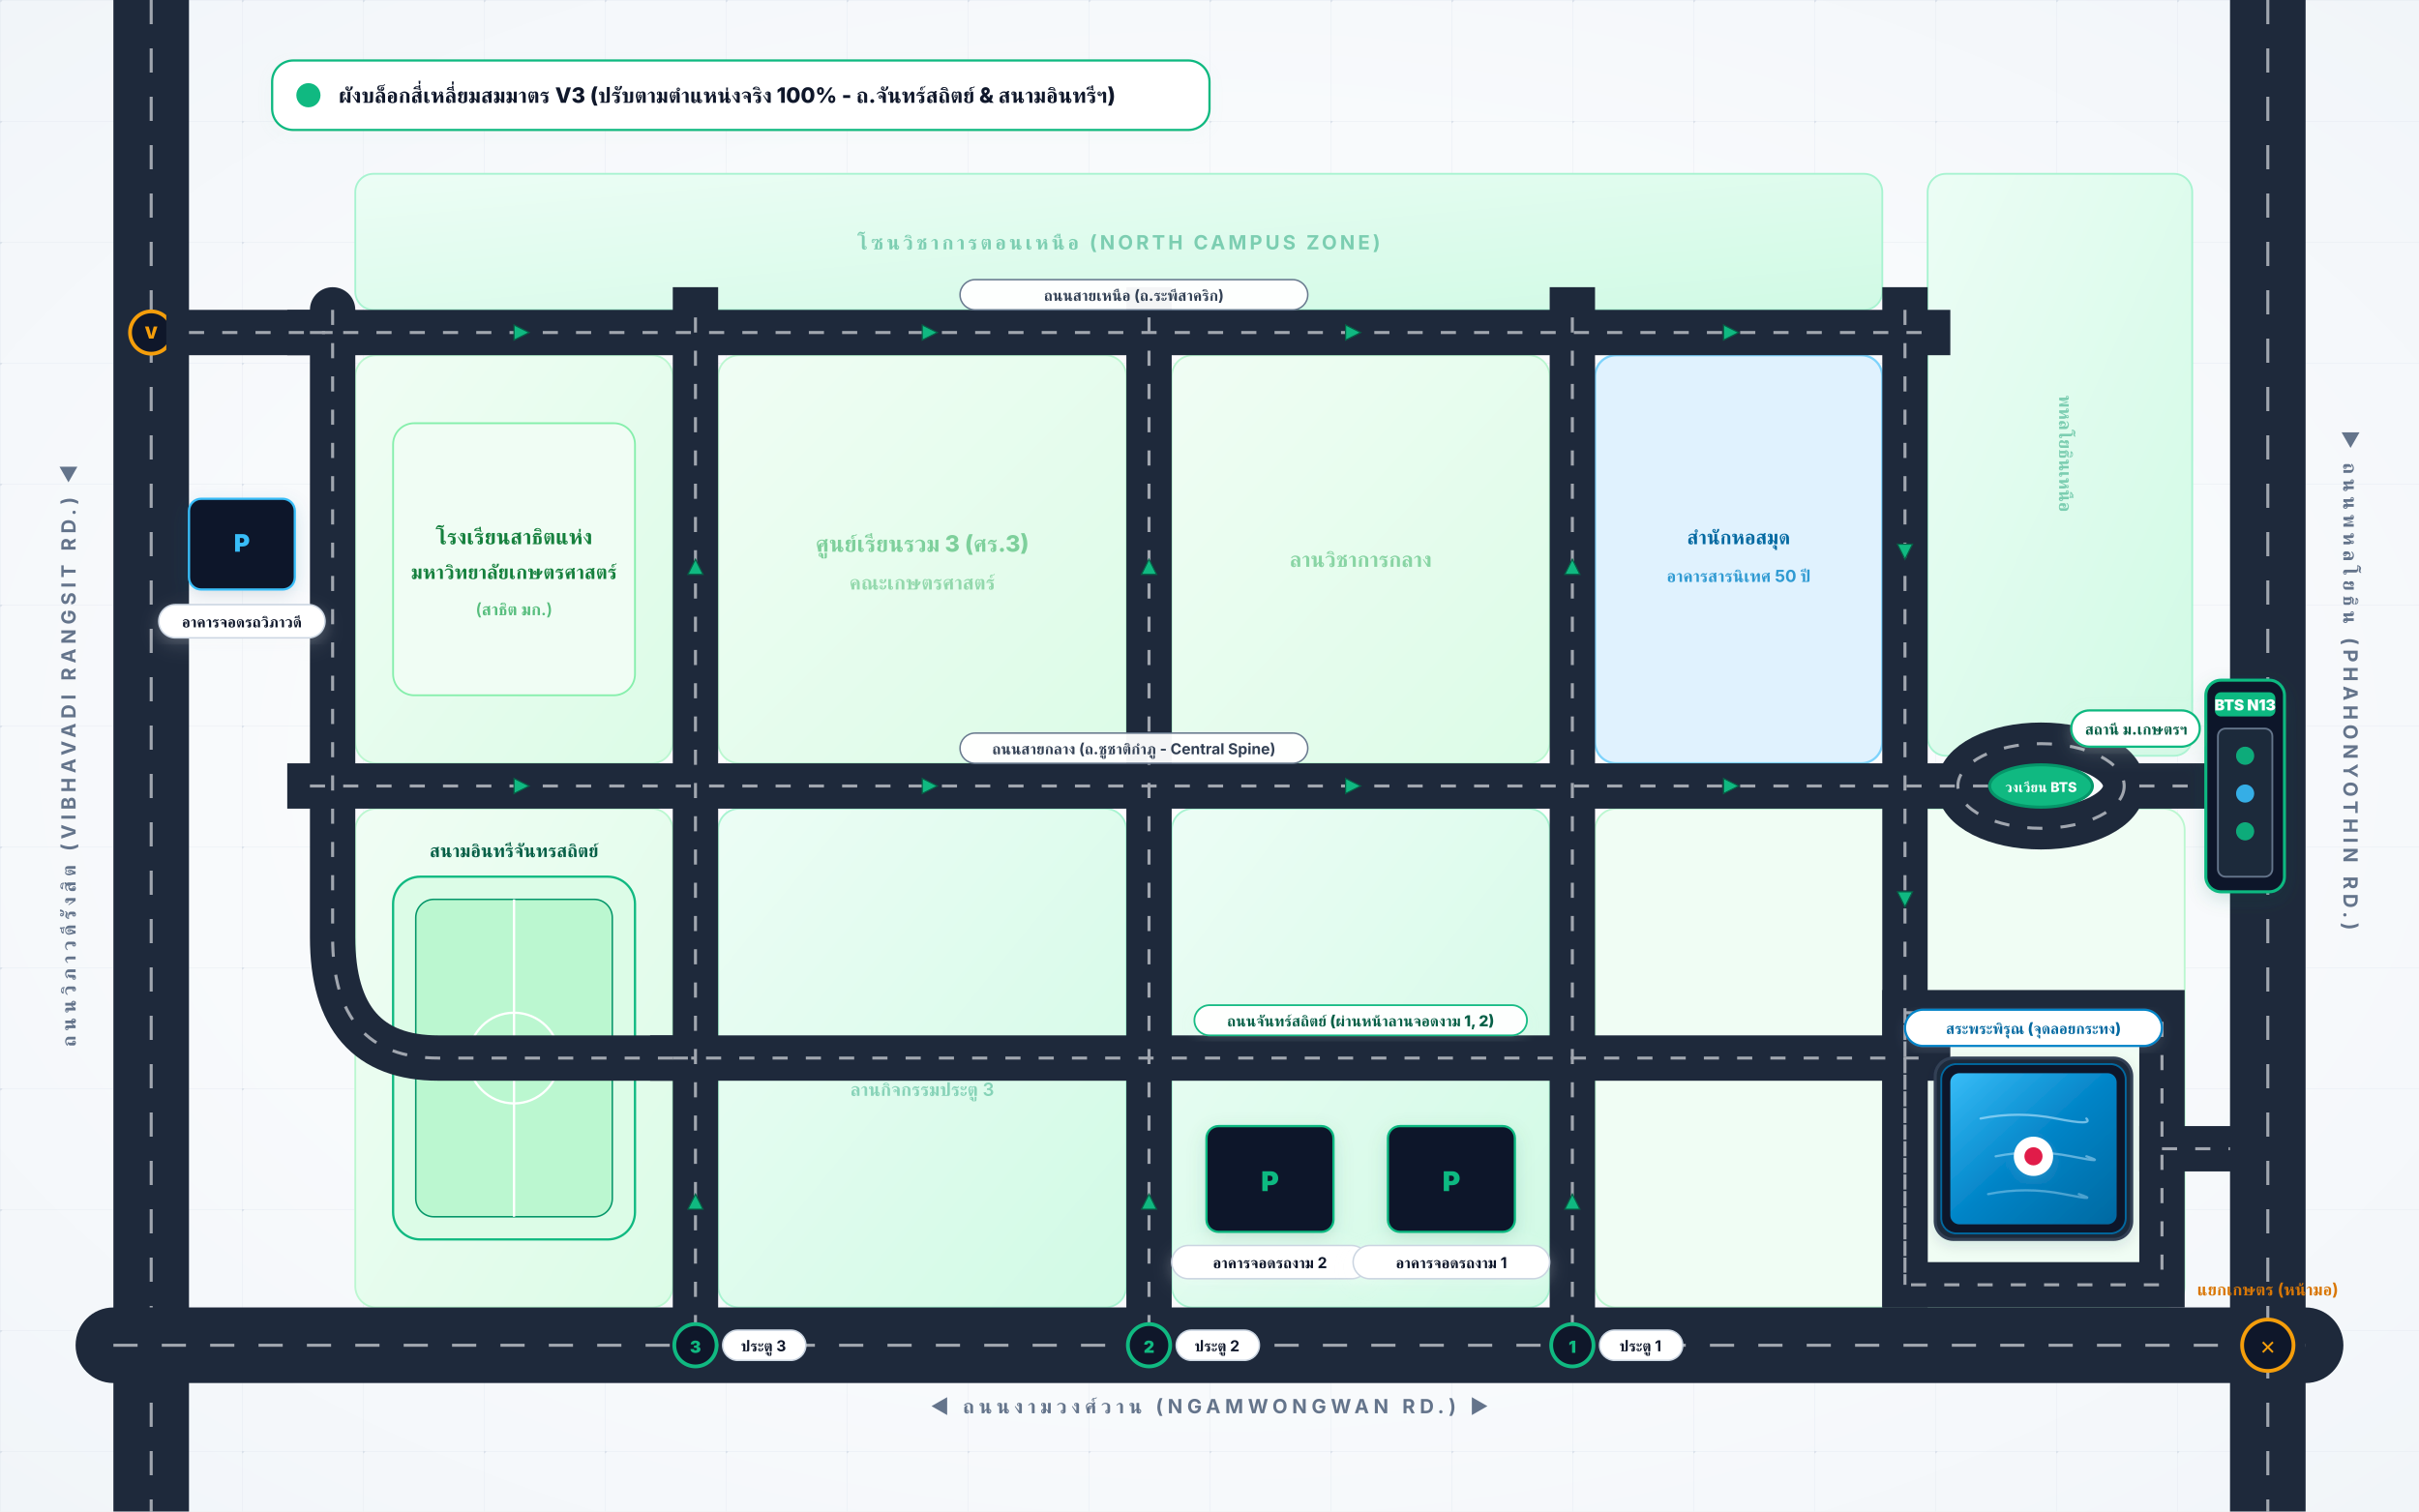
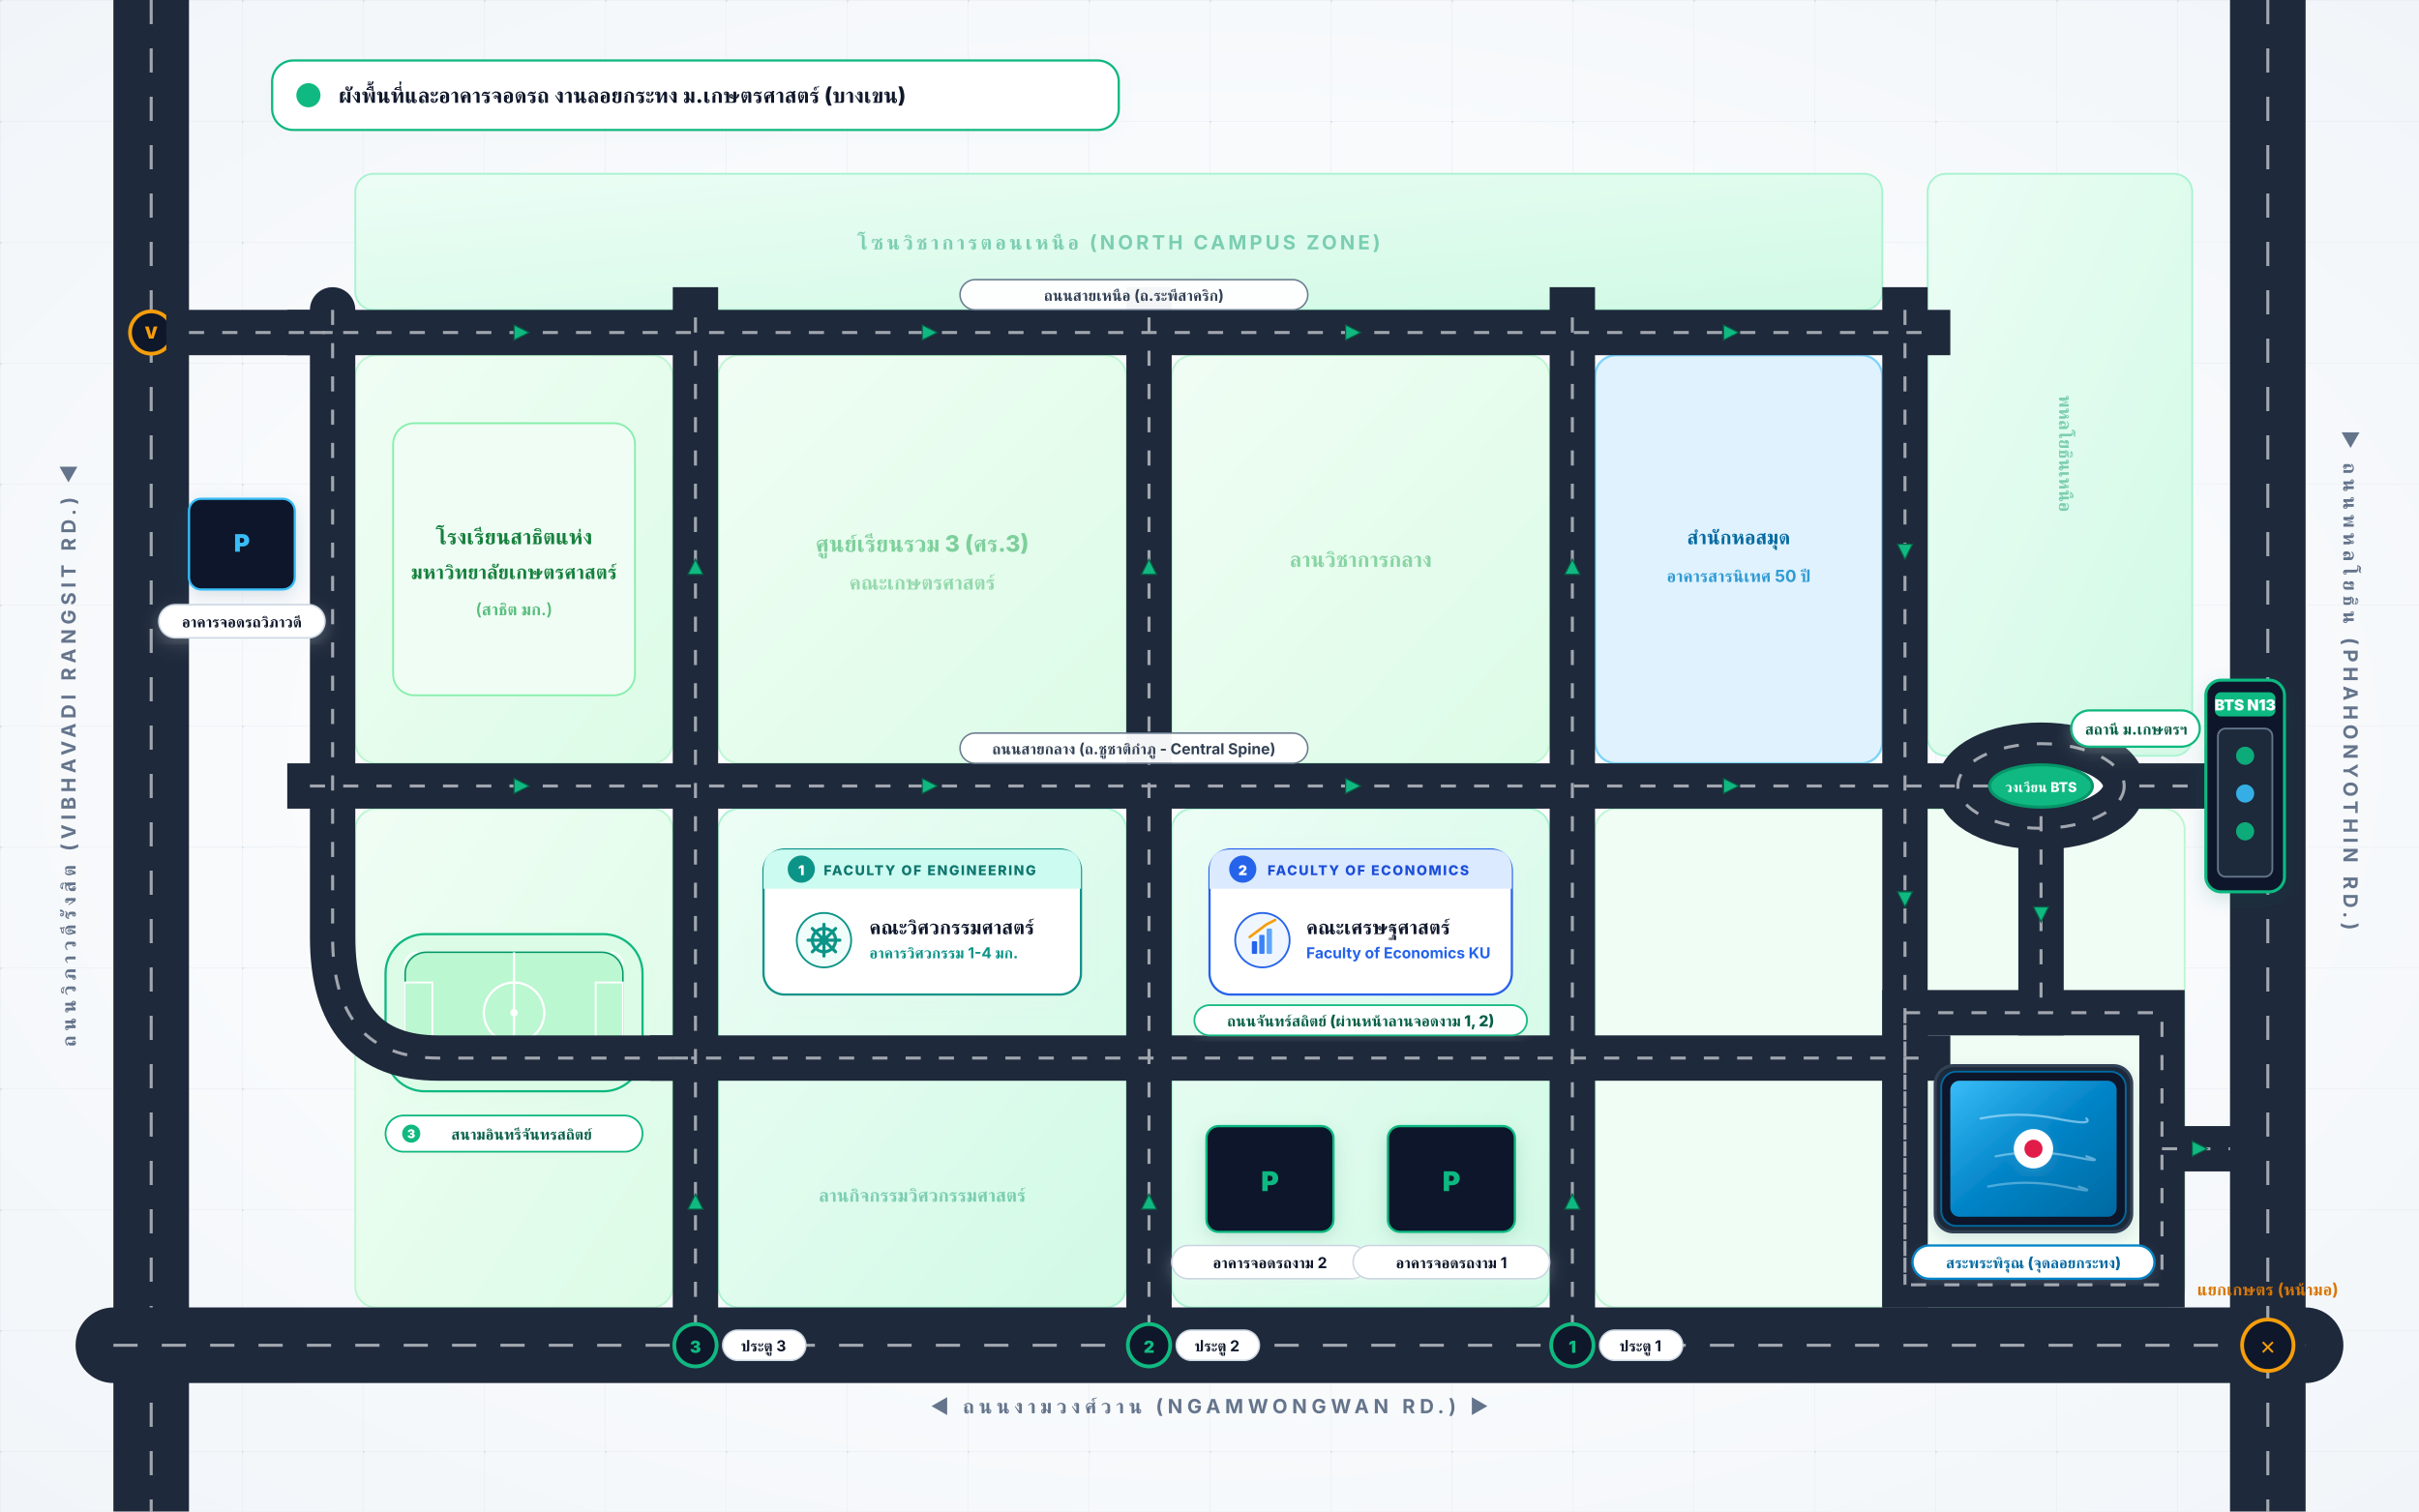
<svg xmlns="http://www.w3.org/2000/svg" viewBox="0 0 1600 1000" width="1600" height="1000" style="font-family: 'Inter', 'Prompt', -apple-system, BlinkMacSystemFont, sans-serif;">
  <defs>
    <radialGradient id="vignetteGlow" cx="50%" cy="50%" r="70%">
      <stop offset="0%" stop-color="#FFFFFF" />
      <stop offset="60%" stop-color="#F8FAFC" />
      <stop offset="100%" stop-color="#F1F5F9" />
    </radialGradient>
    <pattern id="gridBlueprint" width="80" height="80" patternUnits="userSpaceOnUse">
      <path d="M 80 0 L 0 0 0 80" fill="none" stroke="#E2E8F0" stroke-width="0.8" stroke-opacity="0.6" />
      <circle cx="0" cy="0" r="1.5" fill="#CBD5E1" fill-opacity="0.5" />
    </pattern>
    <linearGradient id="lawnNorth" x1="0%" y1="0%" x2="100%" y2="100%">
      <stop offset="0%" stop-color="#ECFDF5" />
      <stop offset="100%" stop-color="#D1FAE5" />
    </linearGradient>
    <linearGradient id="lawnCenter" x1="0%" y1="0%" x2="100%" y2="100%">
      <stop offset="0%" stop-color="#F0FDF4" />
      <stop offset="100%" stop-color="#DCFCE7" />
    </linearGradient>
    <linearGradient id="pondWaterGrad" x1="0%" y1="0%" x2="100%" y2="100%">
      <stop offset="0%" stop-color="#38BDF8" />
      <stop offset="50%" stop-color="#0284C7" />
      <stop offset="100%" stop-color="#0369A1" />
    </linearGradient>
    <filter id="dropSoft" x="-20%" y="-20%" width="140%" height="140%">
      <feGaussianBlur stdDeviation="4" result="blur" />
      <feOffset dx="0" dy="3" />
      <feComponentTransfer>
        <feFuncA type="linear" slope="0.12" />
      </feComponentTransfer>
      <feMerge>
        <feMergeNode />
        <feMergeNode in="SourceGraphic" />
      </feMerge>
    </filter>
    <filter id="cardGlow" x="-20%" y="-20%" width="140%" height="140%">
      <feGaussianBlur stdDeviation="6" result="blur" />
      <feOffset dx="0" dy="4" />
      <feComponentTransfer>
        <feFuncA type="linear" slope="0.15" />
      </feComponentTransfer>
      <feMerge>
        <feMergeNode />
        <feMergeNode in="SourceGraphic" />
      </feMerge>
    </filter>
  </defs>
  <rect width="1600" height="1000" fill="url(#vignetteGlow)" />
  <rect width="1600" height="1000" fill="url(#gridBlueprint)" />
  <g transform="translate(180, 40)">
-     <rect x="0" y="0" width="620" height="46" rx="14" fill="#FFFFFF" stroke="#10B981" stroke-width="1.5" filter="url(#dropSoft)" />
+     <rect x="0" y="0" width="560" height="46" rx="14" fill="#FFFFFF" stroke="#10B981" stroke-width="1.5" filter="url(#dropSoft)" />
    <circle cx="24" cy="23" r="8" fill="#10B981" />
-     <text x="44" y="28" fill="#0F172A" font-size="14" font-weight="800">ผังบล็อกสี่เหลี่ยมสมมาตร V3 (ปรับตามตำแหน่งจริง 100% - ถ.จันทร์สถิตย์ &amp; สนามอินทรีฯ)</text>
+     <text x="44" y="28" fill="#0F172A" font-size="14" font-weight="800">ผังพื้นที่และอาคารจอดรถ งานลอยกระทง ม.เกษตรศาสตร์ (บางเขน)</text>
  </g>
  <rect x="235" y="115" width="1010" height="90" rx="12" fill="url(#lawnNorth)" stroke="#A7F3D0" stroke-width="1.2" />
  <text x="740" y="165" fill="#059669" font-size="13" font-weight="700" opacity="0.45" letter-spacing="2" text-anchor="middle">โซนวิชาการตอนเหนือ (NORTH CAMPUS ZONE)</text>
  <rect x="1275" y="115" width="175" height="385" rx="12" fill="url(#lawnNorth)" stroke="#A7F3D0" stroke-width="1.2" />
  <text x="1362" y="300" fill="#059669" font-size="12" font-weight="700" opacity="0.45" text-anchor="middle" transform="rotate(90 1362 300)">พหลโยธินเหนือ</text>
  <g transform="translate(235, 235)">
    <rect x="0" y="0" width="210" height="270" rx="14" fill="url(#lawnCenter)" stroke="#BBF7D0" stroke-width="1.2" />
    <rect x="25" y="45" width="160" height="180" rx="14" fill="#F0FDF4" stroke="#86EFAC" stroke-width="1.2" />
    <text x="105" y="125" fill="#15803D" font-size="14" font-weight="800" text-anchor="middle">โรงเรียนสาธิตแห่ง</text>
    <text x="105" y="148" fill="#15803D" font-size="13" font-weight="800" text-anchor="middle">มหาวิทยาลัยเกษตรศาสตร์</text>
    <text x="105" y="172" fill="#16A34A" font-size="11" font-weight="600" opacity="0.7" text-anchor="middle">(สาธิต มก.)</text>
  </g>
  <g transform="translate(475, 235)">
    <rect x="0" y="0" width="270" height="270" rx="14" fill="url(#lawnCenter)" stroke="#BBF7D0" stroke-width="1.2" />
    <text x="135" y="130" fill="#16A34A" font-size="15" font-weight="800" opacity="0.5" text-anchor="middle">ศูนย์เรียนรวม 3 (ศร.3)</text>
    <text x="135" y="155" fill="#16A34A" font-size="13" font-weight="700" opacity="0.4" text-anchor="middle">คณะเกษตรศาสตร์</text>
  </g>
  <g transform="translate(775, 235)">
    <rect x="0" y="0" width="250" height="270" rx="14" fill="url(#lawnCenter)" stroke="#BBF7D0" stroke-width="1.2" />
    <text x="125" y="140" fill="#16A34A" font-size="14" font-weight="800" opacity="0.45" text-anchor="middle">ลานวิชาการกลาง</text>
  </g>
  <g transform="translate(1055, 235)">
    <rect x="0" y="0" width="190" height="270" rx="14" fill="#E0F2FE" stroke="#7DD3FC" stroke-width="1.5" />
    <text x="95" y="125" fill="#0369A1" font-size="13" font-weight="800" text-anchor="middle">สำนักหอสมุด</text>
    <text x="95" y="150" fill="#0284C7" font-size="11" font-weight="700" opacity="0.8" text-anchor="middle">อาคารสารนิเทศ 50 ปี</text>
  </g>
  <g transform="translate(235, 535)">
    <rect x="0" y="0" width="210" height="330" rx="14" fill="url(#lawnCenter)" stroke="#BBF7D0" stroke-width="1.2" />
-     <rect x="25" y="45" width="160" height="240" rx="18" fill="#DCFCE7" stroke="#10B981" stroke-width="1.5" />
-     <rect x="40" y="60" width="130" height="210" rx="12" fill="#BBF7D0" stroke="#059669" stroke-width="1" />
-     <circle cx="105" cy="165" r="30" fill="none" stroke="#FFFFFF" stroke-width="1.5" />
-     <line x1="105" y1="60" x2="105" y2="270" stroke="#FFFFFF" stroke-width="1.5" />
-     <text x="105" y="32" fill="#065F46" font-size="12" font-weight="800" text-anchor="middle">สนามอินทรีจันทรสถิตย์</text>
+     <g transform="translate(105, 135)">
+       <rect x="-85" y="-52" width="170" height="104" rx="26" fill="#DCFCE7" stroke="#10B981" stroke-width="1.5" filter="url(#dropSoft)" />
+       <rect x="-72" y="-40" width="144" height="80" rx="14" fill="#BBF7D0" stroke="#059669" stroke-width="1" />
+       <line x1="0" y1="-40" x2="0" y2="40" stroke="#FFFFFF" stroke-width="1.5" />
+       <circle cx="0" cy="0" r="20" fill="none" stroke="#FFFFFF" stroke-width="1.5" />
+       <circle cx="0" cy="0" r="2.5" fill="#FFFFFF" />
+       <rect x="-72" y="-20" width="18" height="40" fill="none" stroke="#FFFFFF" stroke-width="1.2" />
+       <rect x="54" y="-20" width="18" height="40" fill="none" stroke="#FFFFFF" stroke-width="1.2" />
+       <path d="M -72 -32 A 8 8 0 0 1 -64 -40" fill="none" stroke="#FFFFFF" stroke-width="1" />
+       <path d="M -72 32 A 8 8 0 0 0 -64 40" fill="none" stroke="#FFFFFF" stroke-width="1" />
+       <path d="M 72 -32 A 8 8 0 0 0 64 -40" fill="none" stroke="#FFFFFF" stroke-width="1" />
+       <path d="M 72 32 A 8 8 0 0 1 64 40" fill="none" stroke="#FFFFFF" stroke-width="1" />
+     </g>
+     <g transform="translate(105, 215)">
+       <rect x="-85" y="-12" width="170" height="24" rx="12" fill="#FFFFFF" stroke="#10B981" stroke-width="1.2" filter="url(#dropSoft)" />
+       <circle cx="-68" cy="0" r="6" fill="#10B981" />
+       <text x="-68" y="3" fill="#FFFFFF" font-size="8" font-weight="900" text-anchor="middle">3</text>
+       <text x="5" y="4" fill="#065F46" font-size="10" font-weight="800" text-anchor="middle">สนามอินทรีจันทรสถิตย์</text>
+     </g>
  </g>
  <g transform="translate(475, 535)">
    <rect x="0" y="0" width="270" height="330" rx="14" fill="url(#lawnNorth)" stroke="#A7F3D0" stroke-width="1.2" />
-     <text x="135" y="165" fill="#059669" font-size="14" font-weight="800" opacity="0.5" text-anchor="middle">คณะวิศวกรรมศาสตร์</text>
-     <text x="135" y="190" fill="#059669" font-size="12" font-weight="600" opacity="0.4" text-anchor="middle">ลานกิจกรรมประตู 3</text>
+     <g transform="translate(135, 75)" filter="url(#cardGlow)">
+       <rect x="-105" y="-48" width="210" height="96" rx="14" fill="#FFFFFF" stroke="#0D9488" stroke-width="1.5" />
+       <path d="M -105 -34 Q -105 -48 -91 -48 L 91 -48 Q 105 -48 105 -34 L 105 -22 L -105 -22 Z" fill="#CCFBF1" />
+       <circle cx="-80" cy="-35" r="9" fill="#0D9488" />
+       <text x="-80" y="-31" fill="#FFFFFF" font-size="9" font-weight="900" text-anchor="middle">1</text>
+       <text x="5" y="-31" fill="#0F766E" font-size="9" font-weight="800" letter-spacing="1" text-anchor="middle">FACULTY OF ENGINEERING</text>
+       <circle cx="-65" cy="12" r="18" fill="#F0FDFA" stroke="#0D9488" stroke-width="1.2" />
+       <g transform="translate(-65, 12) scale(0.7)">
+         <circle cx="0" cy="0" r="11" fill="none" stroke="#0D9488" stroke-width="3" />
+         <circle cx="0" cy="0" r="4.5" fill="#0D9488" />
+         <line x1="-15" y1="0" x2="15" y2="0" stroke="#0D9488" stroke-width="3" stroke-linecap="round" />
+         <line x1="0" y1="-15" x2="0" y2="15" stroke="#0D9488" stroke-width="3" stroke-linecap="round" />
+         <line x1="-11" y1="-11" x2="11" y2="11" stroke="#0D9488" stroke-width="3" stroke-linecap="round" />
+         <line x1="-11" y1="11" x2="11" y2="-11" stroke="#0D9488" stroke-width="3" stroke-linecap="round" />
+       </g>
+       <text x="-35" y="8" fill="#0F172A" font-size="13" font-weight="800" text-anchor="start">คณะวิศวกรรมศาสตร์</text>
+       <text x="-35" y="24" fill="#0D9488" font-size="10" font-weight="700" text-anchor="start">อาคารวิศวกรรม 1-4 มก.</text>
+     </g>
+     <text x="135" y="260" fill="#059669" font-size="12" font-weight="700" opacity="0.45" text-anchor="middle">ลานกิจกรรมวิศวกรรมศาสตร์</text>
  </g>
  <g transform="translate(775, 535)">
    <rect x="0" y="0" width="250" height="330" rx="14" fill="url(#lawnNorth)" stroke="#A7F3D0" stroke-width="1.2" />
+     <g transform="translate(125, 75)" filter="url(#cardGlow)">
+       <rect x="-100" y="-48" width="200" height="96" rx="14" fill="#FFFFFF" stroke="#2563EB" stroke-width="1.5" />
+       <path d="M -100 -34 Q -100 -48 -86 -48 L 86 -48 Q 100 -48 100 -34 L 100 -22 L -100 -22 Z" fill="#DBEAFE" />
+       <circle cx="-78" cy="-35" r="9" fill="#2563EB" />
+       <text x="-78" y="-31" fill="#FFFFFF" font-size="9" font-weight="900" text-anchor="middle">2</text>
+       <text x="5" y="-31" fill="#1D4ED8" font-size="9" font-weight="800" letter-spacing="1" text-anchor="middle">FACULTY OF ECONOMICS</text>
+       <circle cx="-65" cy="12" r="18" fill="#EFF6FF" stroke="#2563EB" stroke-width="1.2" />
+       <g transform="translate(-65, 12) scale(0.7)">
+         <rect x="-10" y="1" width="5" height="12" fill="#2563EB" rx="1" />
+         <rect x="-3" y="-5" width="5" height="18" fill="#3B82F6" rx="1" />
+         <rect x="4" y="-11" width="5" height="24" fill="#60A5FA" rx="1" />
+         <path d="M -12 -3 L -4 -9 L 4 -15 L 12 -19" fill="none" stroke="#F59E0B" stroke-width="2.5" stroke-linecap="round" />
+       </g>
+       <text x="-36" y="8" fill="#0F172A" font-size="13" font-weight="800" text-anchor="start">คณะเศรษฐศาสตร์</text>
+       <text x="-36" y="24" fill="#2563EB" font-size="10" font-weight="700" text-anchor="start">Faculty of Economics KU</text>
+     </g>
  </g>
  <g transform="translate(1055, 535)">
    <rect x="0" y="0" width="390" height="330" rx="14" fill="#F0FDF4" stroke="#BBF7D0" stroke-width="1.2" />
    <text x="80" y="170" fill="#059669" font-size="12" font-weight="700" opacity="0.4" text-anchor="middle">ลานวัฒนธรรม</text>
  </g>
  <rect x="75" y="0" width="50" height="1000" fill="#1E293B" />
  <line x1="100" y1="0" x2="100" y2="1000" stroke="#F8FAFC" stroke-width="2" stroke-dasharray="16,16" opacity="0.6" />
  <text x="50" y="500" fill="#64748B" font-size="13" font-weight="700" letter-spacing="3" transform="rotate(-90 50 500)" text-anchor="middle">ถนนวิภาวดีรังสิต (VIBHAVADI RANGSIT RD.) ◀</text>
  <rect x="50" y="865" width="1500" height="50" fill="#1E293B" rx="25" />
  <line x1="75" y1="890" x2="1525" y2="890" stroke="#F8FAFC" stroke-width="2" stroke-dasharray="16,16" opacity="0.6" />
  <text x="800" y="935" fill="#64748B" font-size="13" font-weight="700" letter-spacing="3" text-anchor="middle">◀ ถนนงามวงศ์วาน (NGAMWONGWAN RD.) ▶</text>
  <rect x="1475" y="0" width="50" height="1000" fill="#1E293B" />
  <line x1="1500" y1="0" x2="1500" y2="1000" stroke="#F8FAFC" stroke-width="2" stroke-dasharray="16,16" opacity="0.6" />
  <text x="1550" y="450" fill="#64748B" font-size="13" font-weight="700" letter-spacing="3" transform="rotate(90 1550 450)" text-anchor="middle">▶ ถนนพหลโยธิน (PHAHONYOTHIN RD.)</text>
  <g transform="translate(1475, 865)">
    <circle cx="25" cy="25" r="17" fill="#0F172A" stroke="#F59E0B" stroke-width="2.5" />
    <text x="25" y="31" fill="#F59E0B" font-size="13" font-weight="900" text-anchor="middle">✕</text>
    <text x="25" y="-8" fill="#D97706" font-size="11" font-weight="700" text-anchor="middle">แยกเกษตร (หน้ามอ)</text>
  </g>
  <g transform="translate(75, 200)">
    <circle cx="25" cy="20" r="14" fill="#0F172A" stroke="#F59E0B" stroke-width="2.5" />
    <text x="25" y="24" fill="#F59E0B" font-size="11" font-weight="900" text-anchor="middle">V</text>
    <rect x="48" y="8" width="85" height="24" rx="12" fill="#FFFFFF" stroke="#CBD5E1" stroke-width="1" />
    <text x="90" y="24" fill="#0F172A" font-size="11" font-weight="700" text-anchor="middle">ประตูวิภาวดี</text>
  </g>
  <g fill="none" stroke="#1E293B" stroke-width="30" stroke-linecap="square" stroke-linejoin="miter">
    <line x1="205" y1="220" x2="1275" y2="220" />
    <line x1="205" y1="520" x2="1360" y2="520" />
    <line x1="445" y1="700" x2="1275" y2="700" />
    <line x1="125" y1="220" x2="220" y2="220" />
    <path d="M 220 205 L 220 620 Q 220 700 290 700 L 460 700" stroke-linecap="round" />
    <line x1="460" y1="880" x2="460" y2="205" />
    <line x1="760" y1="880" x2="760" y2="205" />
    <line x1="1040" y1="880" x2="1040" y2="205" />
    <line x1="1260" y1="205" x2="1260" y2="850" />
+     <line x1="1350" y1="540" x2="1350" y2="670" />
    <path d="M 1260 670 L 1430 670 L 1430 850 L 1260 850 Z" />
    <line x1="1415" y1="520" x2="1475" y2="520" />
    <line x1="1430" y1="760" x2="1475" y2="760" />
  </g>
  <ellipse cx="1350" cy="520" rx="55" ry="28" fill="none" stroke="#1E293B" stroke-width="28" />
  <g fill="none" stroke="#F8FAFC" stroke-width="2" stroke-dasharray="10,12" opacity="0.6">
    <line x1="205" y1="220" x2="1275" y2="220" />
    <line x1="205" y1="520" x2="1360" y2="520" />
    <line x1="445" y1="700" x2="1275" y2="700" />
    <line x1="125" y1="220" x2="220" y2="220" />
    <path d="M 220 205 L 220 620 Q 220 700 290 700 L 460 700" />
    <line x1="460" y1="880" x2="460" y2="205" />
    <line x1="760" y1="880" x2="760" y2="205" />
    <line x1="1040" y1="880" x2="1040" y2="205" />
    <line x1="1260" y1="205" x2="1260" y2="850" />
+     <line x1="1350" y1="540" x2="1350" y2="670" />
    <path d="M 1260 670 L 1430 670 L 1430 850 L 1260 850 Z" />
    <ellipse cx="1350" cy="520" rx="55" ry="28" />
    <line x1="1415" y1="520" x2="1475" y2="520" />
    <line x1="1430" y1="760" x2="1475" y2="760" />
  </g>
  <ellipse cx="1350" cy="520" rx="34" ry="14" fill="#10B981" stroke="#059669" stroke-width="2" />
  <text x="1350" y="524" fill="#FFFFFF" font-size="9" font-weight="800" text-anchor="middle">วงเวียน BTS</text>
  <g fill="#10B981" stroke="#065F46" stroke-width="0.8">
    <polygon points="350,220 340,215 340,225" />
    <polygon points="620,220 610,215 610,225" />
    <polygon points="900,220 890,215 890,225" />
    <polygon points="1150,220 1140,215 1140,225" />
    <polygon points="350,520 340,515 340,525" />
    <polygon points="620,520 610,515 610,525" />
    <polygon points="900,520 890,515 890,525" />
    <polygon points="1150,520 1140,515 1140,525" />
    <polygon points="460,370 455,380 465,380" />
    <polygon points="460,790 455,800 465,800" />
    <polygon points="760,370 755,380 765,380" />
    <polygon points="760,790 755,800 765,800" />
    <polygon points="1040,370 1035,380 1045,380" />
    <polygon points="1040,790 1035,800 1045,800" />
    <polygon points="1260,370 1265,360 1255,360" />
    <polygon points="1260,600 1265,590 1255,590" />
+     <polygon points="1350,610 1345,600 1355,600" />
+     <polygon points="1460,760 1450,755 1450,765" />
  </g>
  <g id="event-zone-loykrathong" transform="translate(1345, 760)" filter="url(#dropSoft)">
-     <rect x="-65" y="-60" width="130" height="120" rx="12" fill="#1E293B" stroke="#334155" stroke-width="2" />
-     <rect x="-61" y="-56" width="122" height="112" rx="10" fill="#0F172A" stroke="#0369A1" stroke-width="1.2" />
-     <rect x="-55" y="-50" width="110" height="100" rx="6" fill="url(#pondWaterGrad)" />
+     <rect x="-65" y="-55" width="130" height="110" rx="12" fill="#1E293B" stroke="#334155" stroke-width="2" />
+     <rect x="-61" y="-51" width="122" height="102" rx="10" fill="#0F172A" stroke="#0369A1" stroke-width="1.2" />
+     <rect x="-55" y="-45" width="110" height="90" rx="6" fill="url(#pondWaterGrad)" />
    <path d="M -35 -20 Q -10 -25 15 -20 T 35 -20" fill="none" stroke="#BAE6FD" stroke-width="1.5" stroke-linecap="round" opacity="0.6" />
    <path d="M -25 5 Q 0 0 25 5 T 35 5" fill="none" stroke="#BAE6FD" stroke-width="1.5" stroke-linecap="round" opacity="0.5" />
-     <path d="M -30 30 Q -5 25 20 30 T 30 30" fill="none" stroke="#BAE6FD" stroke-width="1.5" stroke-linecap="round" opacity="0.4" />
-     <circle cx="0" cy="5" r="13" fill="#FFFFFF" filter="url(#dropSoft)" />
-     <circle cx="0" cy="5" r="6" fill="#E11D48" />
-   </g>
-   <g transform="translate(1345, 680)">
-     <rect x="-85" y="-12" width="170" height="24" rx="12" fill="#FFFFFF" stroke="#0284C7" stroke-width="1.5" filter="url(#dropSoft)" />
+     <path d="M -30 25 Q -5 20 20 25 T 30 25" fill="none" stroke="#BAE6FD" stroke-width="1.5" stroke-linecap="round" opacity="0.4" />
+     <circle cx="0" cy="0" r="13" fill="#FFFFFF" filter="url(#dropSoft)" />
+     <circle cx="0" cy="0" r="6" fill="#E11D48" />
+   </g>
+   <g transform="translate(1345, 835)">
+     <rect x="-80" y="-11" width="160" height="22" rx="11" fill="#FFFFFF" stroke="#0284C7" stroke-width="1.5" filter="url(#dropSoft)" />
    <text x="0" y="4" fill="#0369A1" font-size="10" font-weight="800" text-anchor="middle">สระพระพิรุณ (จุดลอยกระทง)</text>
  </g>
  <g id="building-vipa" transform="translate(160, 360)" filter="url(#cardGlow)">
    <rect x="-35" y="-30" width="70" height="60" rx="8" fill="#0F172A" stroke="#38BDF8" stroke-width="1.5" />
    <text x="0" y="5" fill="#38BDF8" font-size="16" font-weight="900" text-anchor="middle">P</text>
    <rect x="-55" y="40" width="110" height="22" rx="11" fill="#FFFFFF" stroke="#CBD5E1" stroke-width="1" filter="url(#dropSoft)" />
    <text x="0" y="55" fill="#0F172A" font-size="10" font-weight="700" text-anchor="middle">อาคารจอดรถวิภาวดี</text>
  </g>
  <g id="building-ngam2" transform="translate(840, 780)" filter="url(#cardGlow)">
    <rect x="-42" y="-35" width="84" height="70" rx="8" fill="#0F172A" stroke="#10B981" stroke-width="1.5" />
    <text x="0" y="8" fill="#10B981" font-size="18" font-weight="900" text-anchor="middle">P</text>
    <rect x="-65" y="44" width="130" height="22" rx="11" fill="#FFFFFF" stroke="#CBD5E1" stroke-width="1" filter="url(#dropSoft)" />
    <text x="0" y="59" fill="#0F172A" font-size="10" font-weight="700" text-anchor="middle">อาคารจอดรถงาม 2</text>
  </g>
  <g id="building-ngam1" transform="translate(960, 780)" filter="url(#cardGlow)">
    <rect x="-42" y="-35" width="84" height="70" rx="8" fill="#0F172A" stroke="#10B981" stroke-width="1.5" />
    <text x="0" y="8" fill="#10B981" font-size="18" font-weight="900" text-anchor="middle">P</text>
    <rect x="-65" y="44" width="130" height="22" rx="11" fill="#FFFFFF" stroke="#CBD5E1" stroke-width="1" filter="url(#dropSoft)" />
    <text x="0" y="59" fill="#0F172A" font-size="10" font-weight="700" text-anchor="middle">อาคารจอดรถงาม 1</text>
  </g>
  <g id="station-bts-kaset" transform="translate(1485, 520)" filter="url(#cardGlow)">
    <rect x="-26" y="-70" width="52" height="140" rx="10" fill="#0F172A" stroke="#10B981" stroke-width="2" />
    <rect x="-20" y="-62" width="40" height="16" rx="4" fill="#10B981" />
    <text x="0" y="-50" fill="#FFFFFF" font-size="10" font-weight="900" text-anchor="middle">BTS N13</text>
    <rect x="-18" y="-38" width="36" height="98" rx="5" fill="#1E293B" stroke="#64748B" stroke-width="1.2" />
    <circle cx="0" cy="-20" r="6" fill="#10B981" opacity="0.9" />
    <circle cx="0" cy="5" r="6" fill="#38BDF8" opacity="0.9" />
    <circle cx="0" cy="30" r="6" fill="#10B981" opacity="0.9" />
    <rect x="-115" y="-50" width="85" height="24" rx="12" fill="#FFFFFF" stroke="#10B981" stroke-width="1.5" filter="url(#dropSoft)" />
    <text x="-72" y="-34" fill="#065F46" font-size="10" font-weight="800" text-anchor="middle">สถานี ม.เกษตรฯ</text>
  </g>
  <g transform="translate(460, 890)">
    <circle cx="0" cy="0" r="14" fill="#0F172A" stroke="#10B981" stroke-width="2.5" />
    <text x="0" y="5" fill="#10B981" font-size="11" font-weight="900" text-anchor="middle">3</text>
    <rect x="18" y="-10" width="55" height="20" rx="10" fill="#FFFFFF" stroke="#CBD5E1" stroke-width="1" />
    <text x="45" y="4" fill="#0F172A" font-size="10" font-weight="700" text-anchor="middle">ประตู 3</text>
  </g>
  <g transform="translate(760, 890)">
    <circle cx="0" cy="0" r="14" fill="#0F172A" stroke="#10B981" stroke-width="2.5" />
    <text x="0" y="5" fill="#10B981" font-size="11" font-weight="900" text-anchor="middle">2</text>
    <rect x="18" y="-10" width="55" height="20" rx="10" fill="#FFFFFF" stroke="#CBD5E1" stroke-width="1" />
    <text x="45" y="4" fill="#0F172A" font-size="10" font-weight="700" text-anchor="middle">ประตู 2</text>
  </g>
  <g transform="translate(1040, 890)">
    <circle cx="0" cy="0" r="14" fill="#0F172A" stroke="#10B981" stroke-width="2.5" />
    <text x="0" y="5" fill="#10B981" font-size="11" font-weight="900" text-anchor="middle">1</text>
    <rect x="18" y="-10" width="55" height="20" rx="10" fill="#FFFFFF" stroke="#CBD5E1" stroke-width="1" />
    <text x="45" y="4" fill="#0F172A" font-size="10" font-weight="700" text-anchor="middle">ประตู 1</text>
  </g>
  <g transform="translate(750, 195)">
    <rect x="-115" y="-10" width="230" height="20" rx="10" fill="#FFFFFF" stroke="#64748B" stroke-width="1" opacity="0.95" />
    <text x="0" y="4" fill="#334155" font-size="10" font-weight="700" text-anchor="middle">ถนนสายเหนือ (ถ.ระพีสาคริก)</text>
  </g>
  <g transform="translate(750, 495)">
    <rect x="-115" y="-10" width="230" height="20" rx="10" fill="#FFFFFF" stroke="#64748B" stroke-width="1" opacity="0.95" />
    <text x="0" y="4" fill="#334155" font-size="10" font-weight="700" text-anchor="middle">ถนนสายกลาง (ถ.ชูชาติกำภู - Central Spine)</text>
  </g>
  <g transform="translate(900, 675)">
    <rect x="-110" y="-10" width="220" height="20" rx="10" fill="#FFFFFF" stroke="#10B981" stroke-width="1.2" opacity="0.95" filter="url(#dropSoft)" />
    <text x="0" y="4" fill="#065F46" font-size="10" font-weight="800" text-anchor="middle">ถนนจันทร์สถิตย์ (ผ่านหน้าลานจอดงาม 1, 2)</text>
  </g>
</svg>
